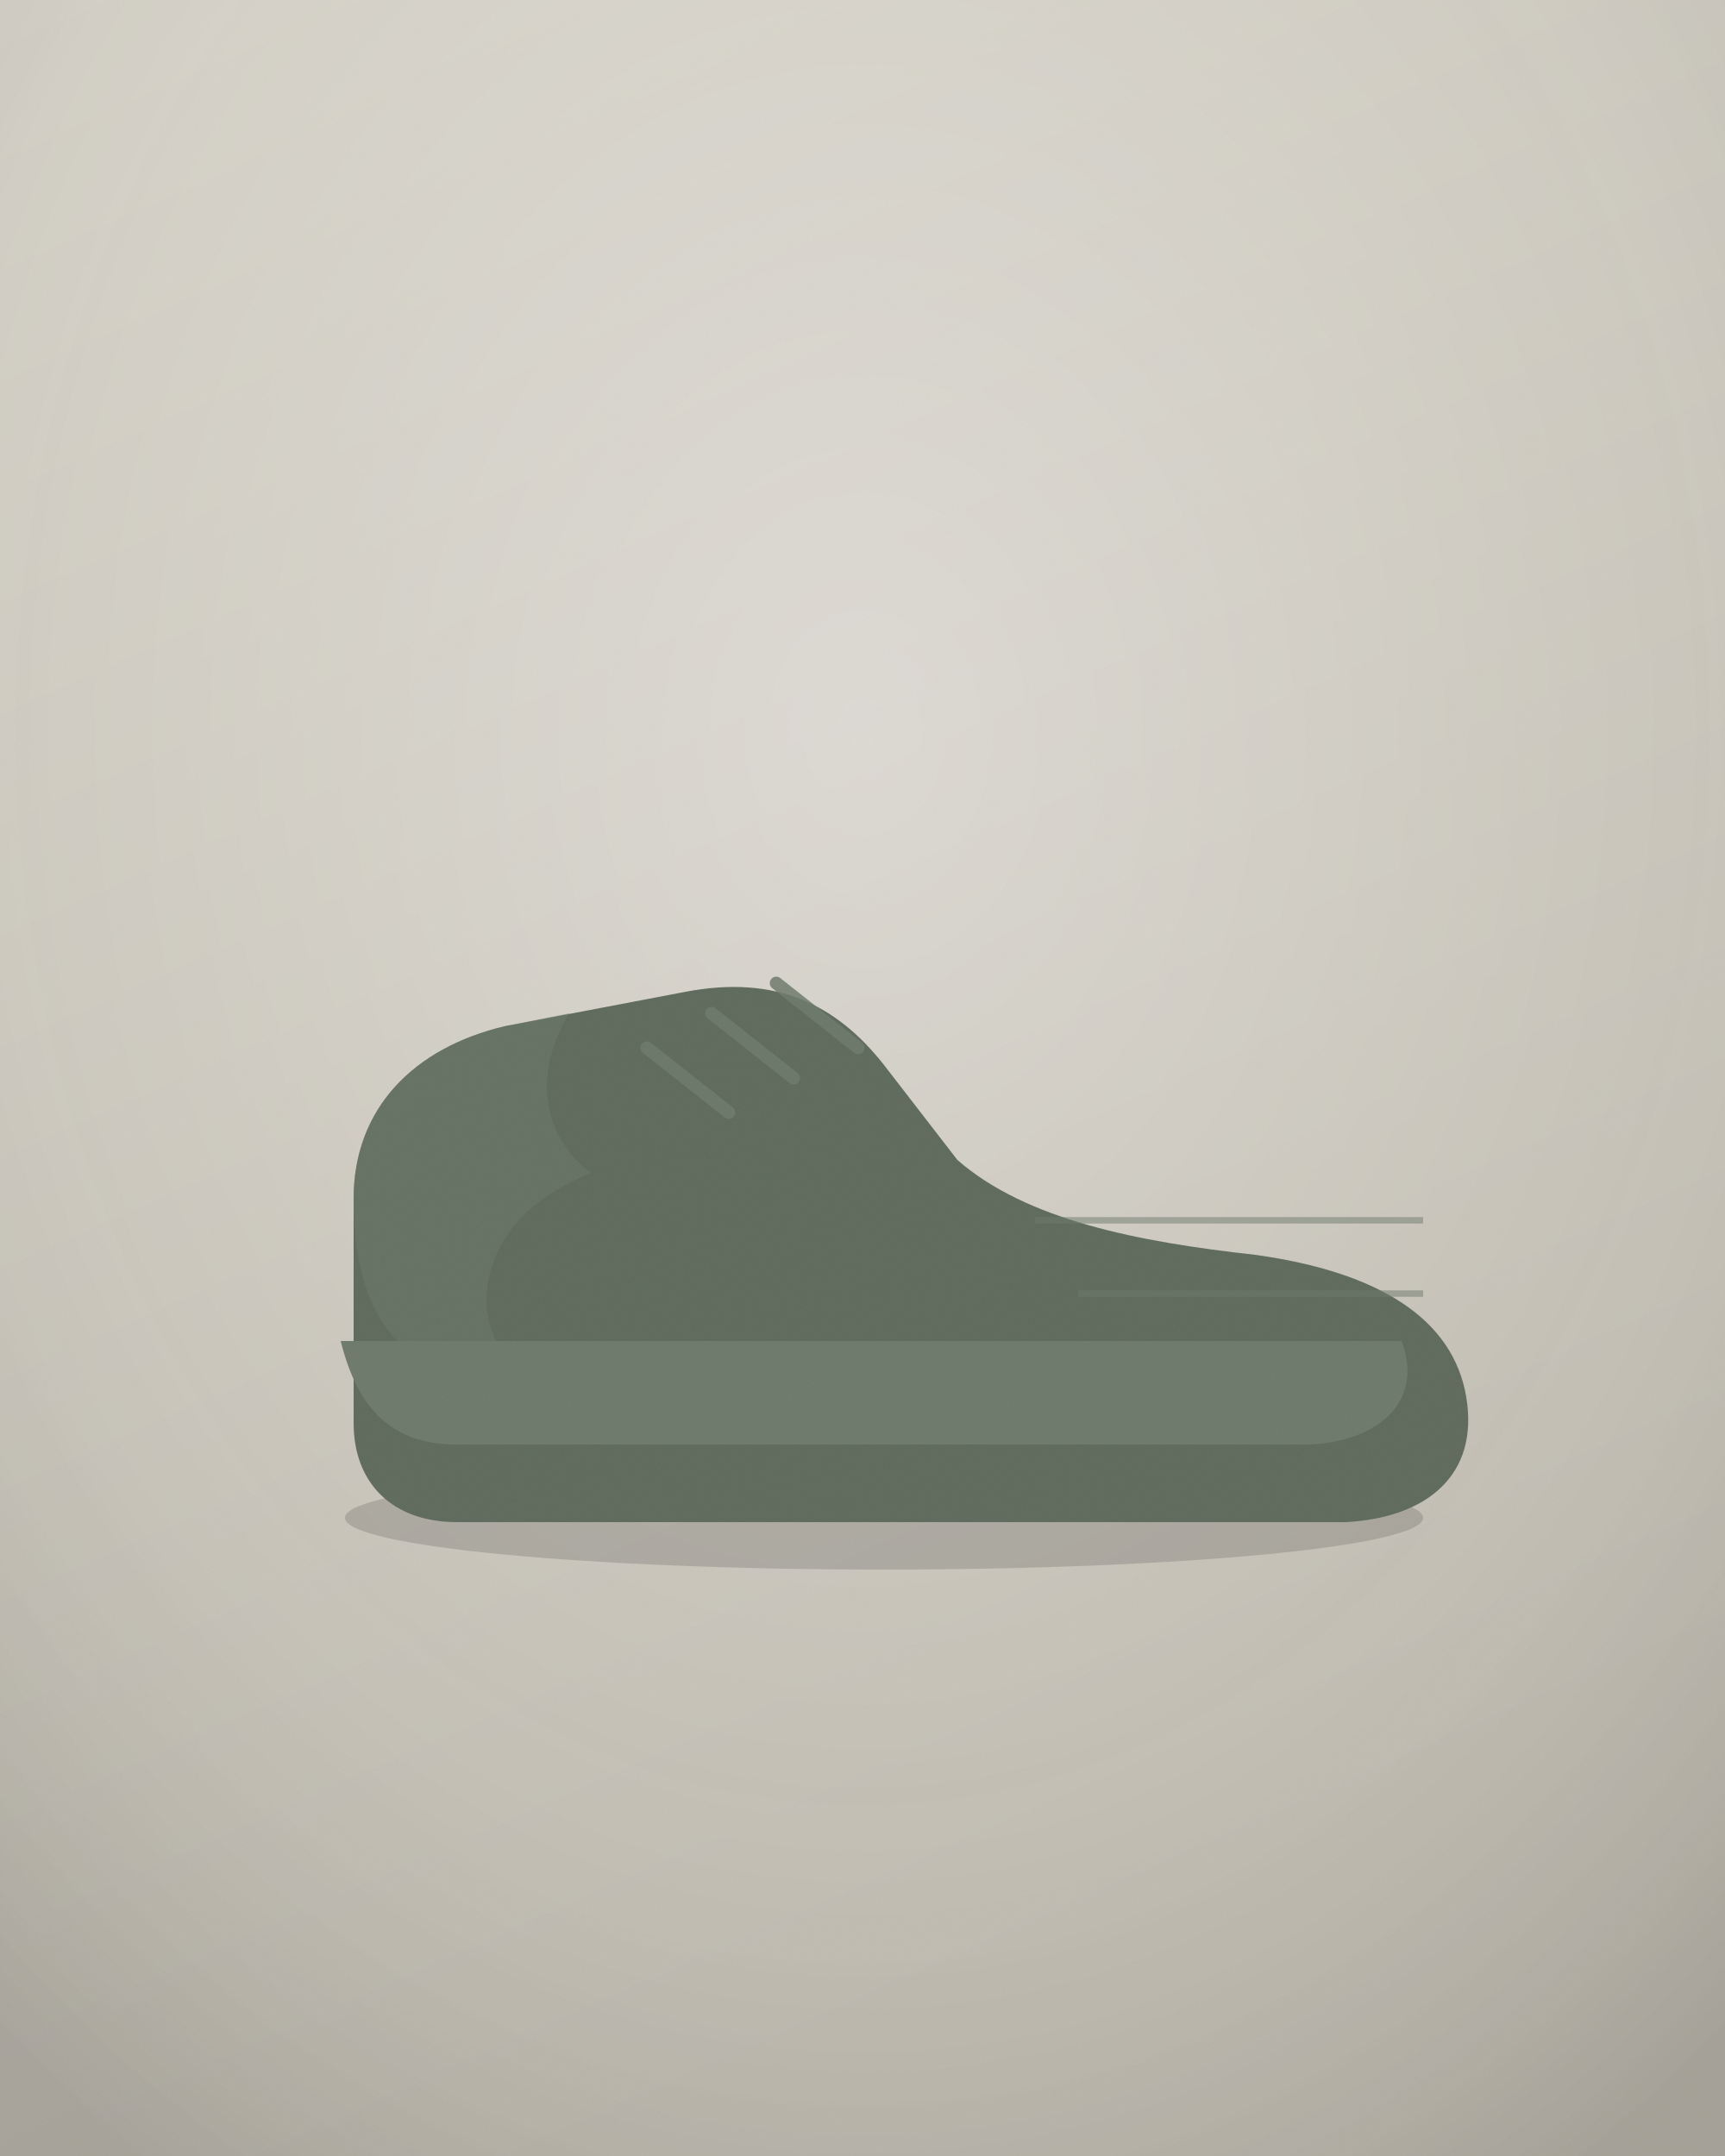
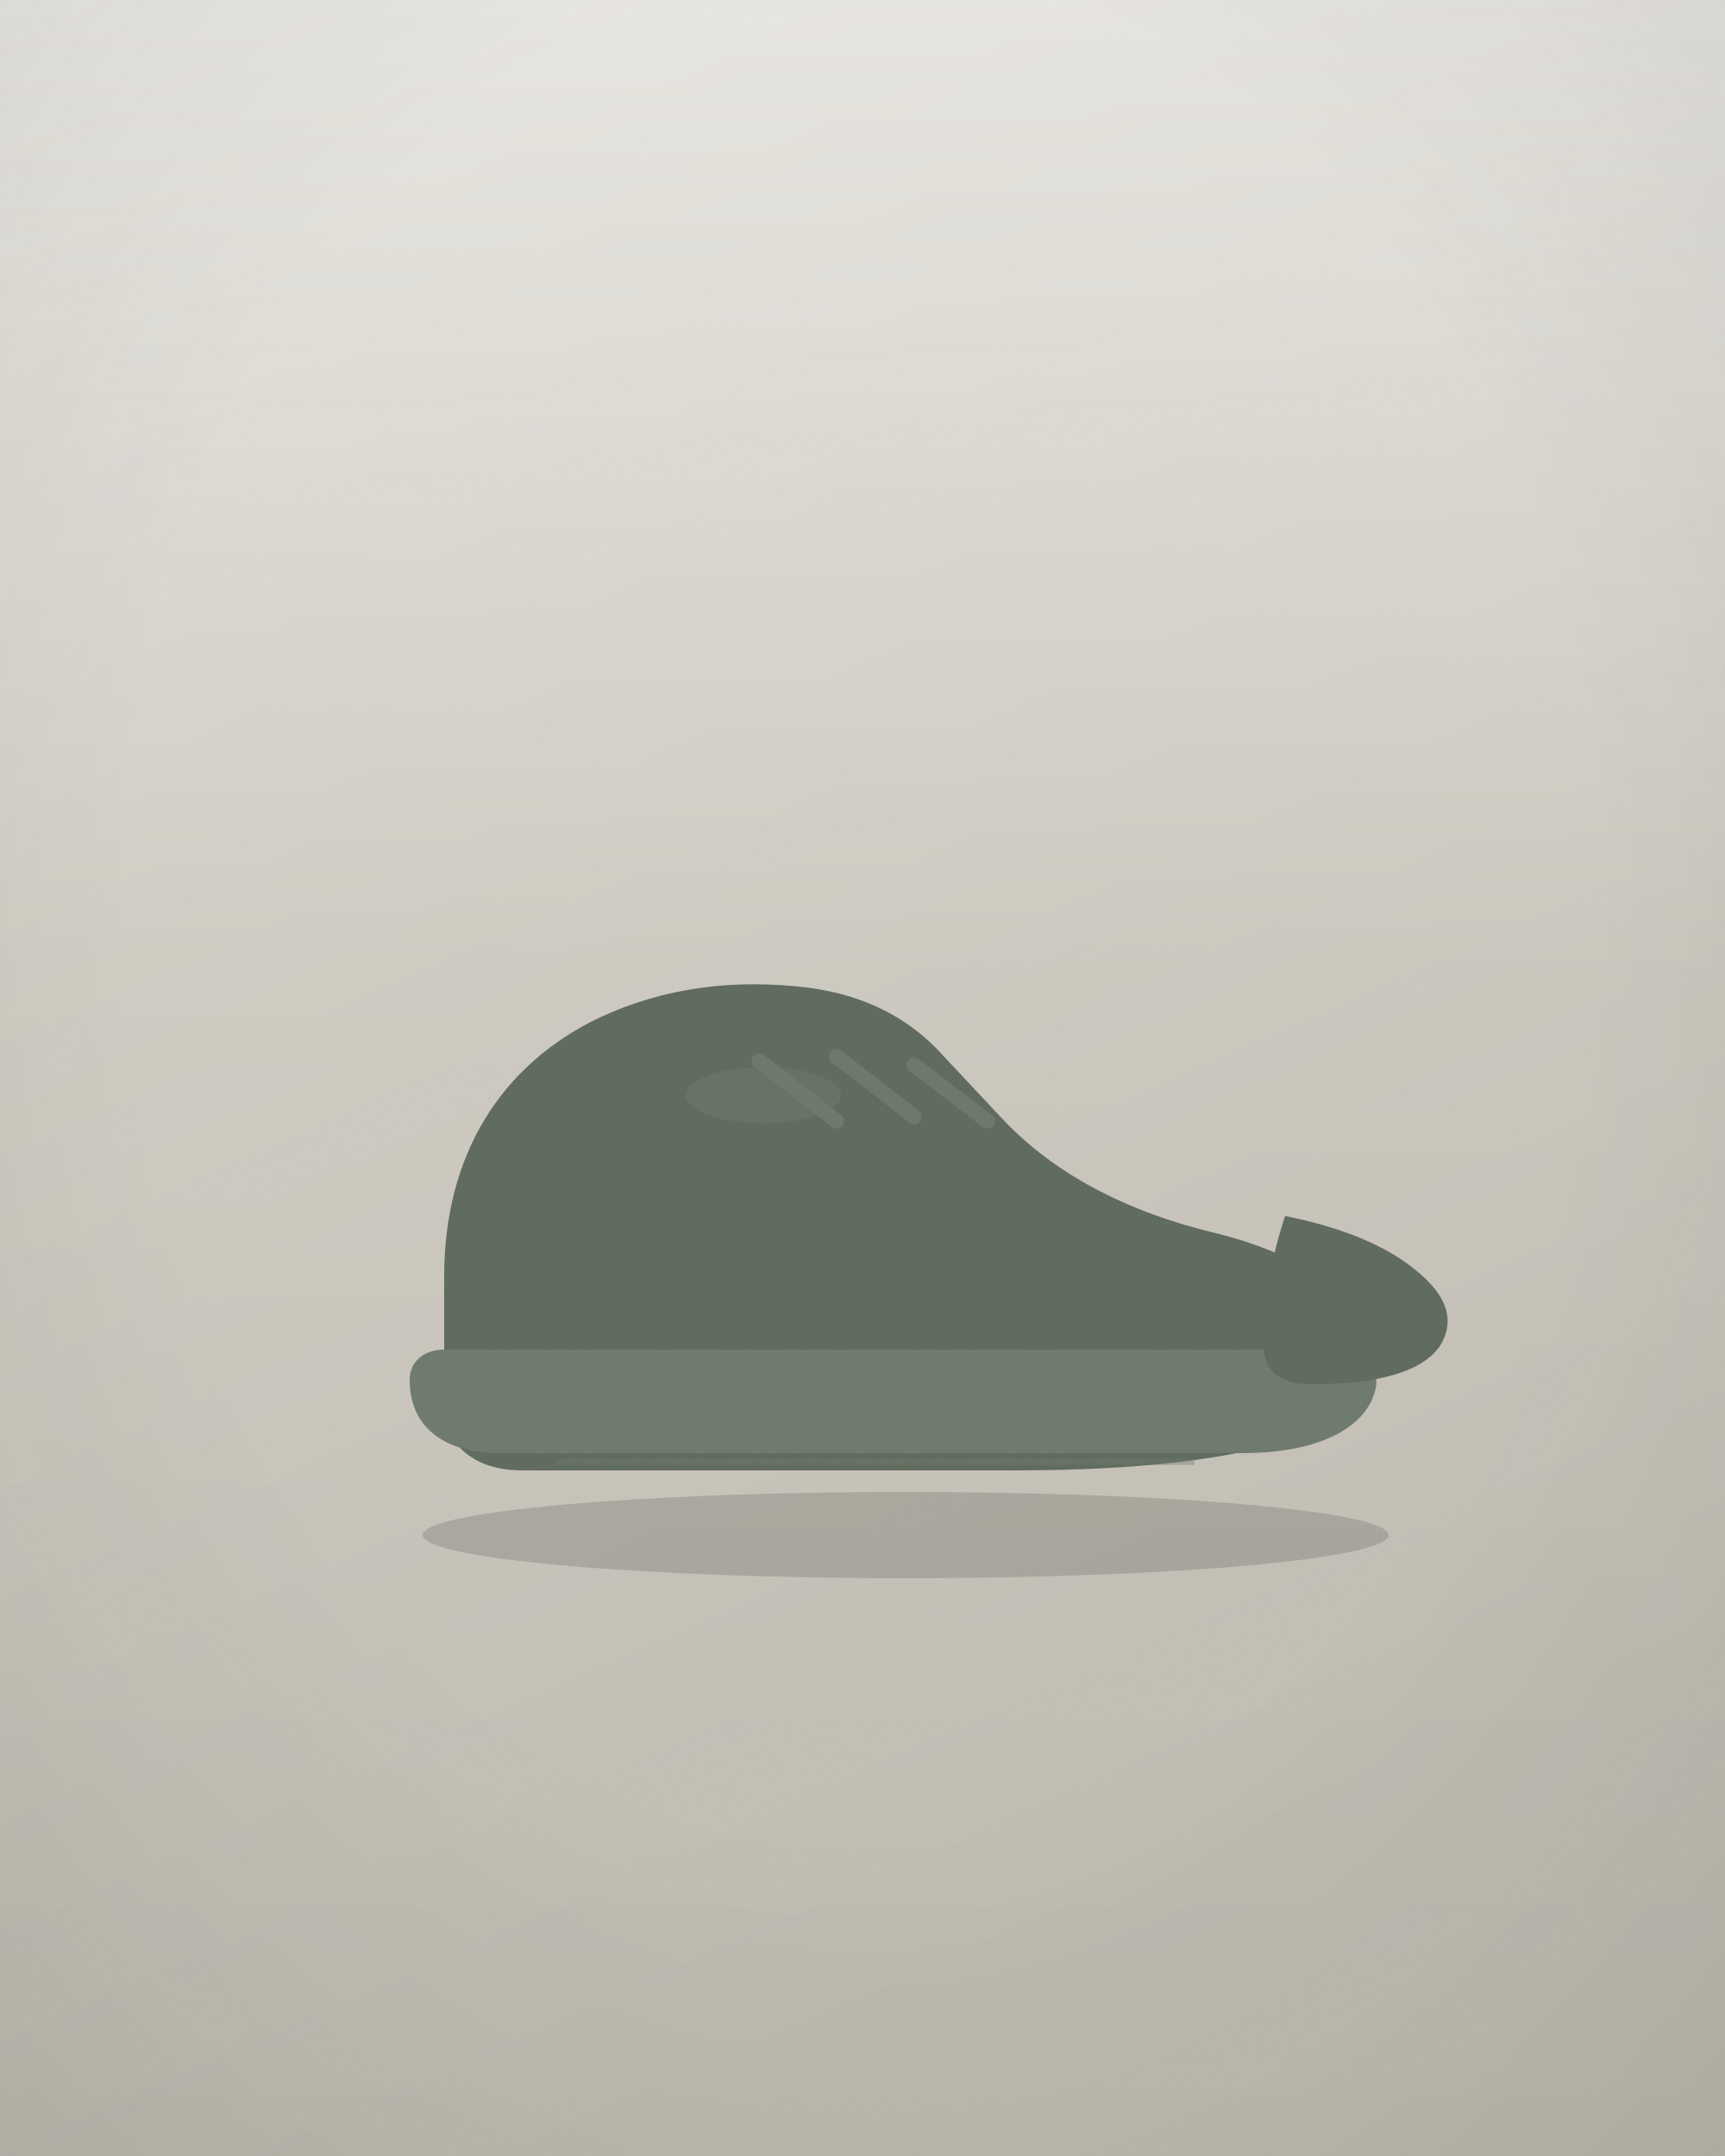
<svg xmlns="http://www.w3.org/2000/svg" viewBox="0 0 800 1000" width="800" height="1000" preserveAspectRatio="xMidYMid slice" role="img">
  <defs>
    <linearGradient id="bga9" x1="0" y1="0" x2="0.35" y2="1">
      <stop offset="0" stop-color="#D3CFC5" />
      <stop offset="1" stop-color="#BEB9AE" />
    </linearGradient>
-     <radialGradient id="lita9" cx="0.5" cy="0.34" r="0.78">
-       <stop offset="0" stop-color="#ffffff" stop-opacity="0.34" />
-       <stop offset="0.62" stop-color="#ffffff" stop-opacity="0.06" />
-       <stop offset="1" stop-color="#111111" stop-opacity="0.14" />
+     <linearGradient id="keya9" x1="0" y1="0" x2="0" y2="1">
+       <stop offset="0" stop-color="#ffffff" stop-opacity="0.5" />
+       <stop offset="0.45" stop-color="#ffffff" stop-opacity="0.1" />
+       <stop offset="1" stop-color="#ffffff" stop-opacity="0" />
+     </linearGradient>
+     <radialGradient id="viga9" cx="0.5" cy="0.42" r="0.78">
+       <stop offset="0.55" stop-color="#111111" stop-opacity="0" />
+       <stop offset="1" stop-color="#111111" stop-opacity="0.09" />
    </radialGradient>
-     <linearGradient id="faba9" x1="0.2" y1="0" x2="0.8" y2="1">
+     <linearGradient id="faba9" x1="0.12" y1="0" x2="0.88" y2="1">
      <stop offset="0" stop-color="#6E7A6B" />
+       <stop offset="0.55" stop-color="#5F6B5C" />
+       <stop offset="1" stop-color="#5F6B5C" />
+     </linearGradient>
+     <linearGradient id="figFIG" x1="0.1" y1="0" x2="0.9" y2="1">
+       <stop offset="0" stop-color="#6E7A6B" />
+       <stop offset="0.6" stop-color="#5F6B5C" />
      <stop offset="1" stop-color="#5F6B5C" />
    </linearGradient>
    <filter id="graina9" x="0" y="0" width="100%" height="100%">
      <feTurbulence type="fractalNoise" baseFrequency="0.85" numOctaves="3" stitchTiles="stitch" />
      <feColorMatrix type="saturate" values="0" />
      <feComponentTransfer>
        <feFuncA type="linear" slope="0.5" />
      </feComponentTransfer>
    </filter>
  </defs>
  <g id="art">
    <rect width="800" height="1000" fill="url(#bga9)" />
-     <rect width="800" height="1000" fill="url(#lita9)" />
-     <ellipse cx="410" cy="704" rx="250" ry="24" fill="#111111" opacity="0.16" />
-     <path fill="#5F6B5C" d="M164 556c0-42 28-70 70-80l84-16c42-8 70 6 92 34l34 44c32 28 84 38 138 44 58 8 92 30 98 66 6 36-18 56-56 58H212c-30 0-48-18-48-46z" />
-     <path fill="#6E7A6B" d="M158 622h492c10 26-8 46-42 48H212c-30 0-46-16-54-48z" />
-     <path fill="#6E7A6B" opacity="0.5" d="M164 556c0-42 28-70 70-80l30-6c-16 26-14 56 10 74-24 10-40 24-46 44-8 24 4 48 30 58-56-2-94-18-94-90z" />
-     <g fill="none" stroke="#6E7A6B" stroke-width="6" stroke-linecap="round" opacity="0.85">
-       <path d="M300 486l38 30M330 470l38 30M360 456l38 30" />
+     <rect width="800" height="1000" fill="url(#keya9)" />
+     <ellipse cx="420" cy="712" rx="224" ry="20" fill="#111111" opacity="0.16" />
+     <path fill="#5F6B5C" d="M206 592c0-56 26-98 72-120 30-14 62-18 96-14 24 3 44 12 60 28l30 32c24 26 58 44 100 54 40 10 66 28 72 52 4 18-8 34-32 42-32 11-76 16-134 16H242c-22 0-36-12-36-30z" />
+     <path fill="#6E7A6B" d="M190 640c0-8 6-14 16-14h412c14 0 22 8 20 18-4 18-26 30-62 30H232c-26 0-42-12-42-34z" />
+     <path fill="#5F6B5C" d="M300 500c24-14 52-20 82-18l-14 66c-26-4-52-16-74-32z" />
+     <ellipse cx="354" cy="508" rx="36" ry="13" fill="#6E7A6B" opacity="0.5" />
+     <g fill="none" stroke="#6E7A6B" stroke-width="7" stroke-linecap="round" opacity="0.9">
+       <path d="M352 492l36 28M388 490l36 28M424 494l34 26" />
    </g>
-     <g fill="none" stroke="#6E7A6B" stroke-width="3" opacity="0.5">
-       <path d="M480 566h180M500 600h160" />
-     </g>
-     <rect width="800" height="1000" filter="url(#graina9)" opacity="0.055" />
+     <path fill="#5F6B5C" d="M596 564c30 6 52 16 66 30 10 10 12 20 6 30-8 12-28 18-60 18-14 0-22-6-22-18 0-22 4-42 10-60z" />
+     <path fill="none" stroke="#6E7A6B" stroke-width="3" opacity="0.4" d="M258 678h296" />
+     <rect width="800" height="1000" fill="url(#viga9)" />
+     <rect width="800" height="1000" filter="url(#graina9)" opacity="0.05" />
  </g>
</svg>
